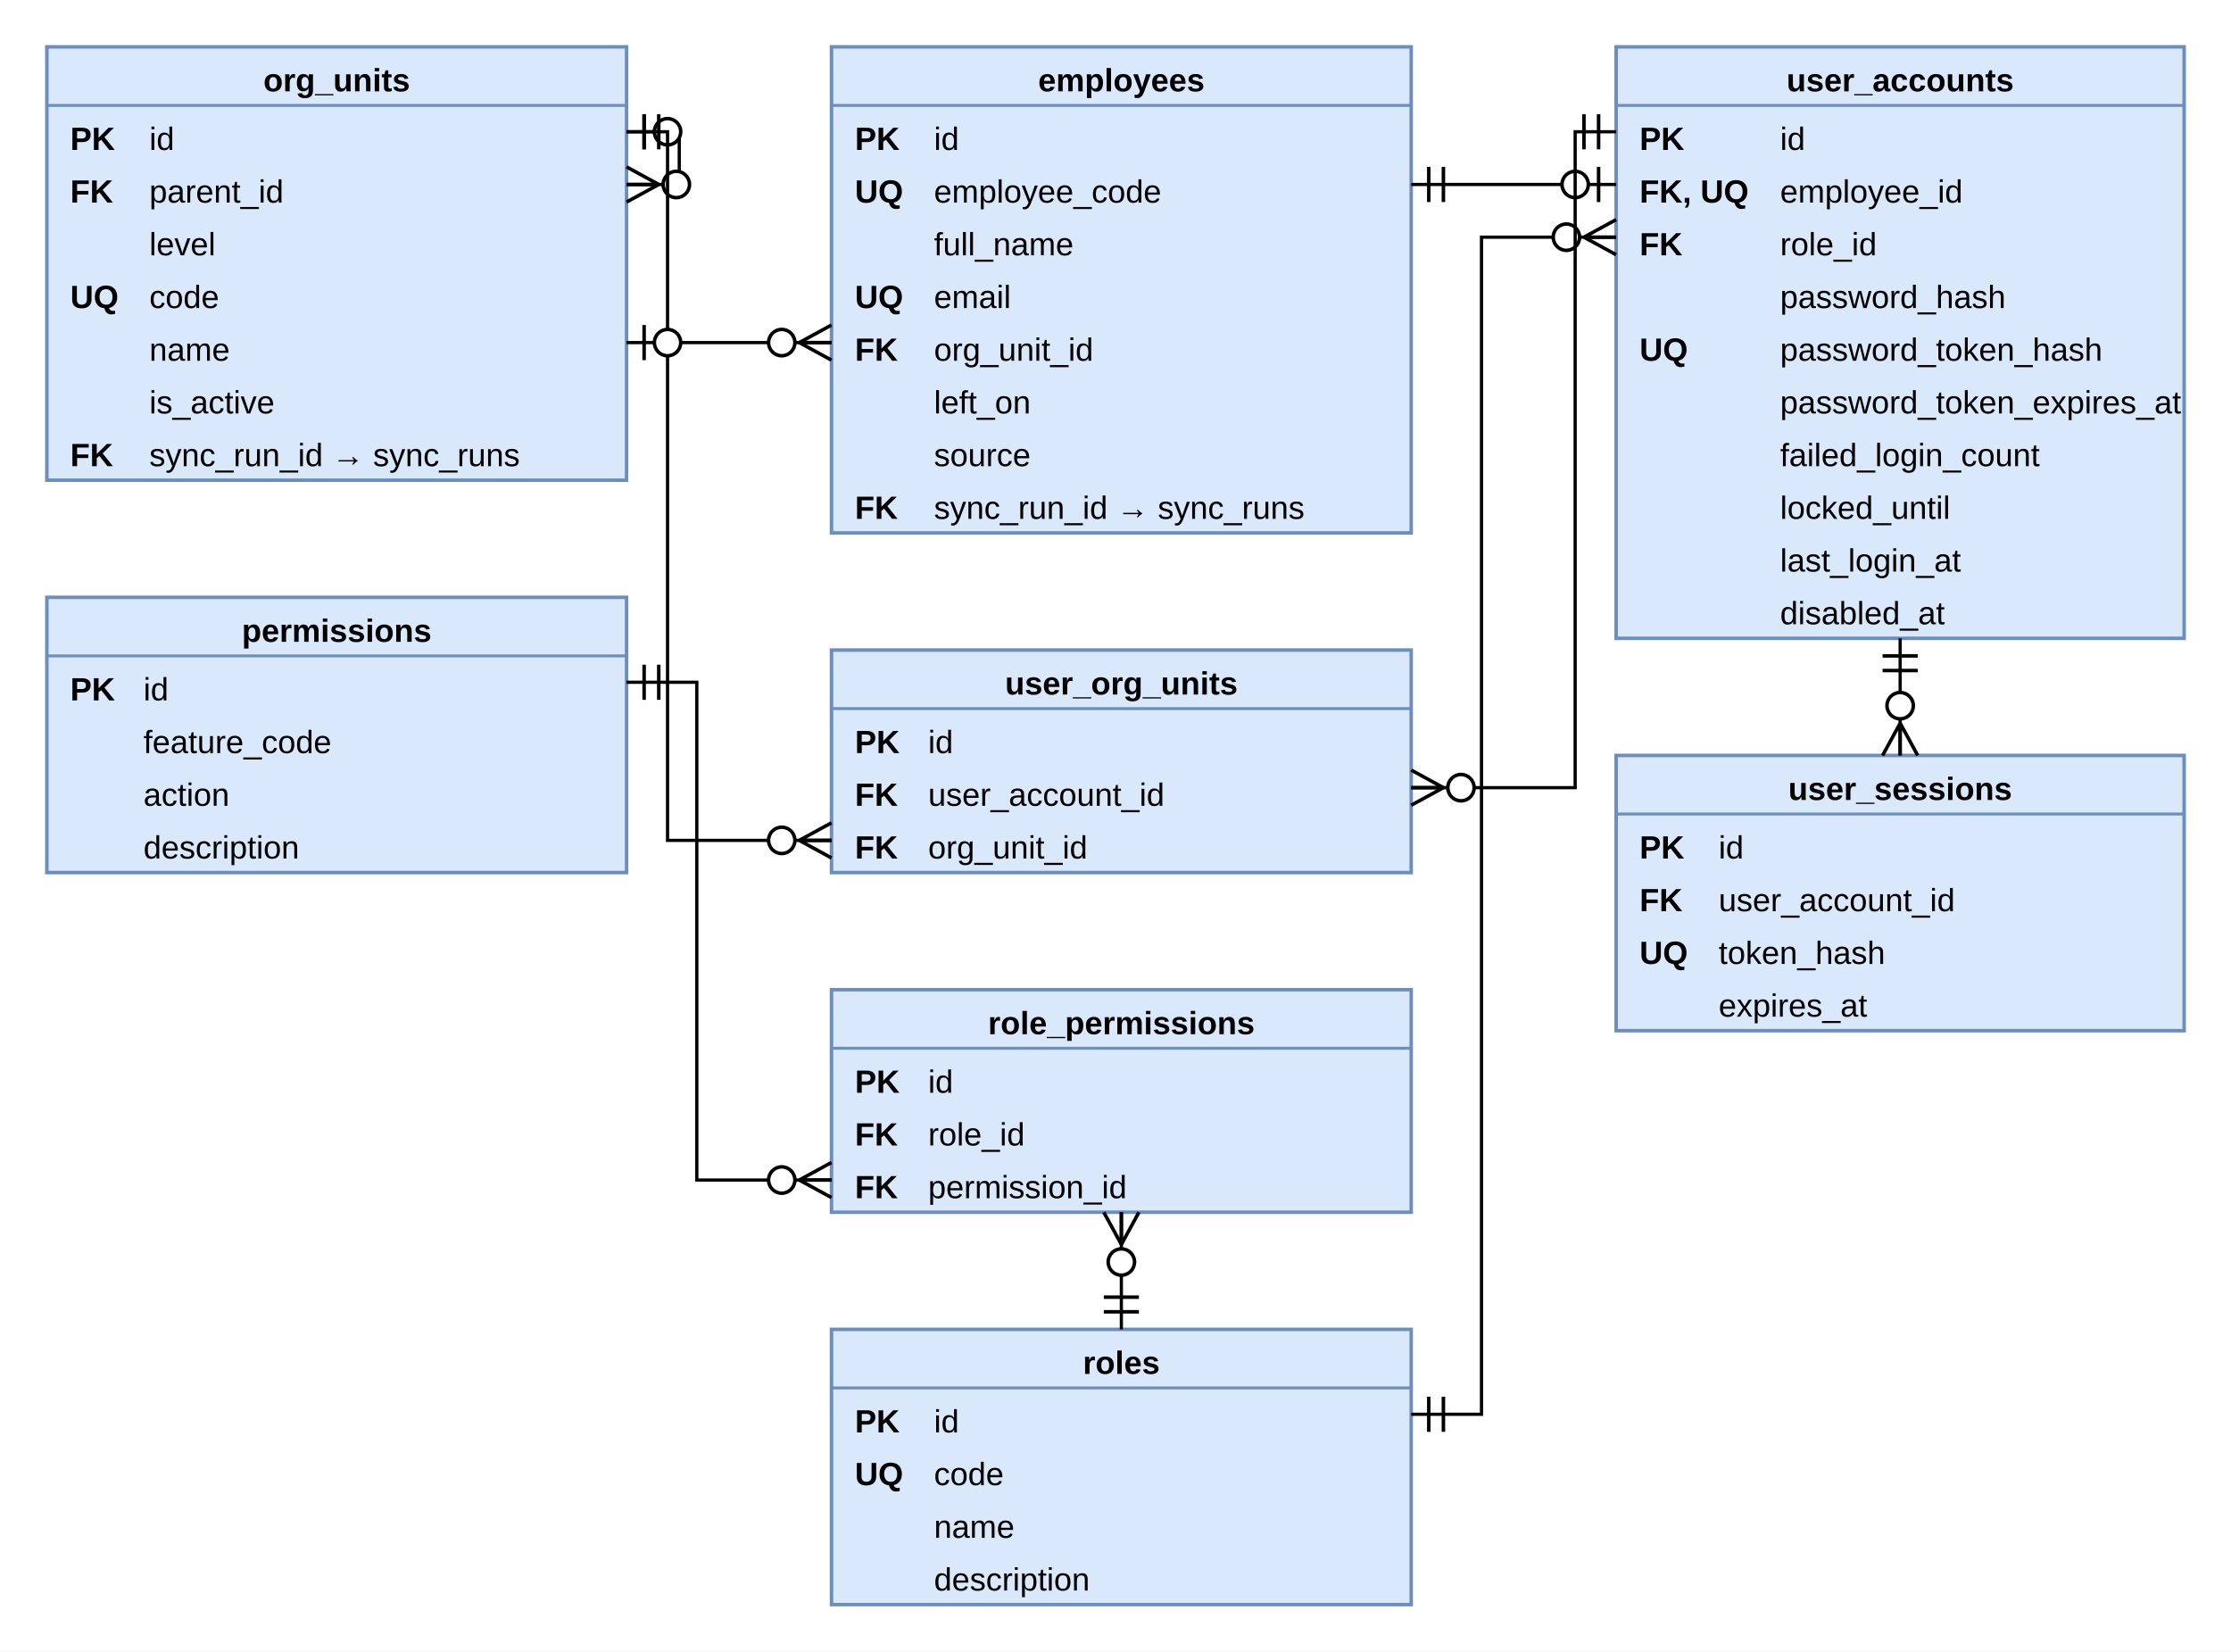
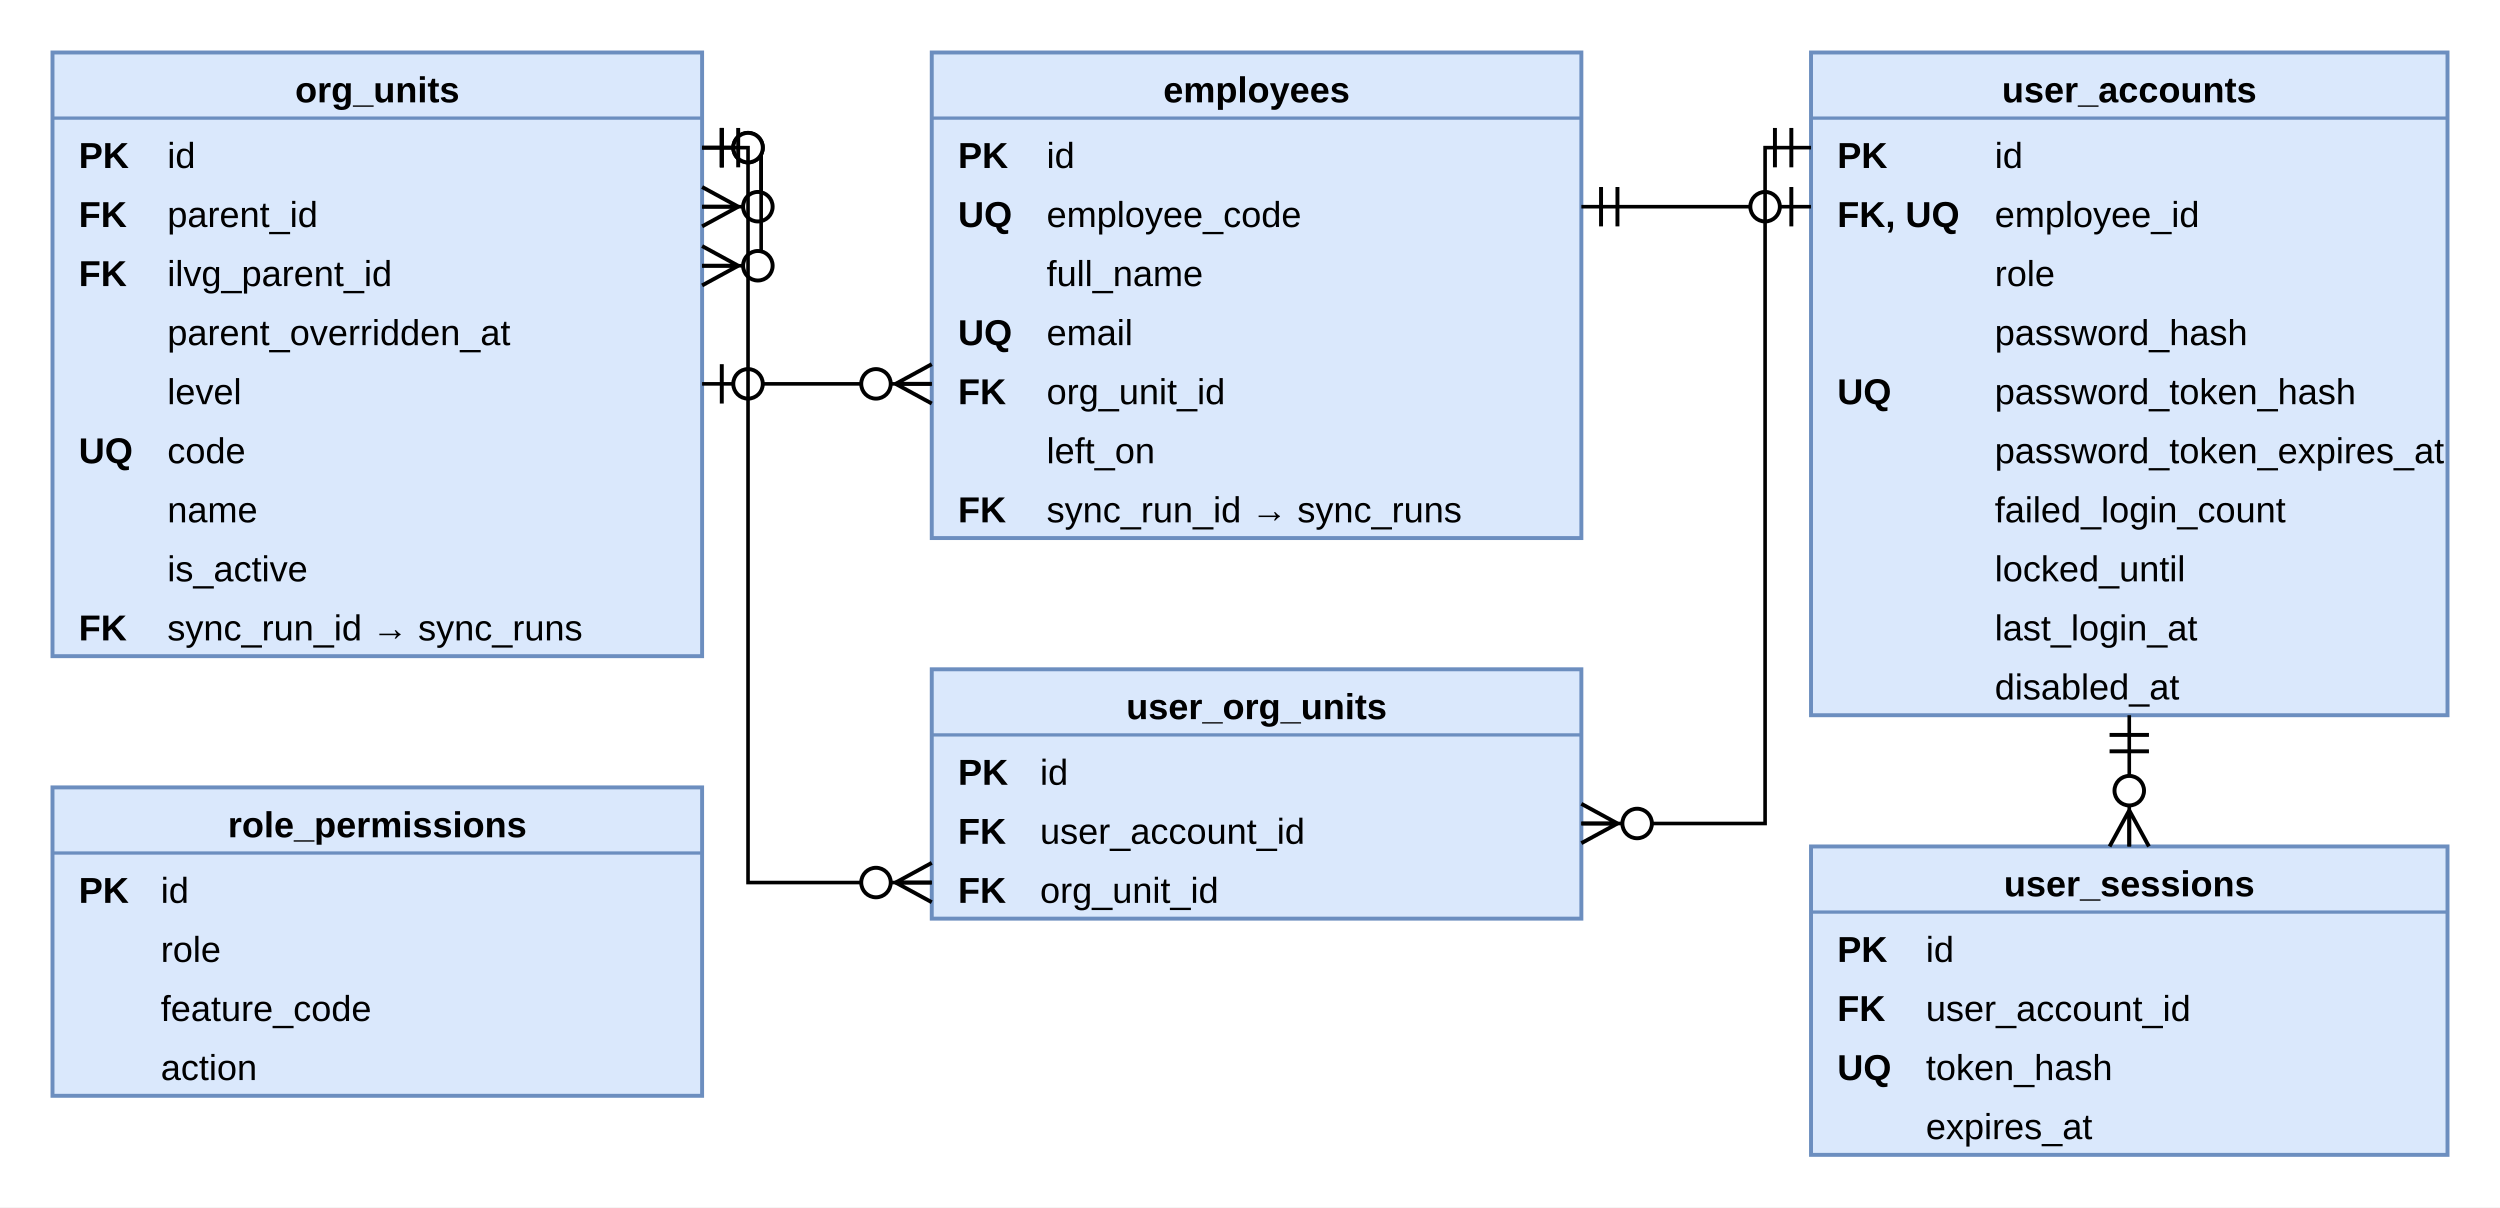
- <svg xmlns="http://www.w3.org/2000/svg" width="762" height="564" viewBox="0 0 762 564" font-family="Liberation Sans, Arial, Helvetica, sans-serif">
+ <svg xmlns="http://www.w3.org/2000/svg" width="762" height="368" viewBox="0 0 762 368" font-family="Liberation Sans, Arial, Helvetica, sans-serif">
  <rect width="100%" height="100%" fill="#ffffff" />
  <g transform="translate(-4.0,-4.0)">
-     <rect x="20" y="20" width="198.0" height="148" fill="#DAE8FC" stroke="#6C8EBF" stroke-width="1.2" />
+     <rect x="20" y="20" width="198.0" height="184" fill="#DAE8FC" stroke="#6C8EBF" stroke-width="1.2" />
    <text x="119.0" y="35.2" font-size="11" fill="#000000" text-anchor="middle" font-weight="bold" xml:space="preserve">org_units</text>
    <line x1="20" y1="40" x2="218.0" y2="40" stroke="#6C8EBF" stroke-width="1" />
    <text x="28.0" y="55.2" font-size="11" fill="#000000" text-anchor="start" font-weight="bold" xml:space="preserve">PK</text>
    <text x="55.0" y="55.2" font-size="11" fill="#000000" text-anchor="start" xml:space="preserve">id</text>
    <text x="28.0" y="73.2" font-size="11" fill="#000000" text-anchor="start" font-weight="bold" xml:space="preserve">FK</text>
    <text x="55.0" y="73.2" font-size="11" fill="#000000" text-anchor="start" xml:space="preserve">parent_id</text>
-     <text x="55.0" y="91.2" font-size="11" fill="#000000" text-anchor="start" xml:space="preserve">level</text>
-     <text x="28.0" y="109.2" font-size="11" fill="#000000" text-anchor="start" font-weight="bold" xml:space="preserve">UQ</text>
-     <text x="55.0" y="109.2" font-size="11" fill="#000000" text-anchor="start" xml:space="preserve">code</text>
-     <text x="55.0" y="127.2" font-size="11" fill="#000000" text-anchor="start" xml:space="preserve">name</text>
-     <text x="55.0" y="145.2" font-size="11" fill="#000000" text-anchor="start" xml:space="preserve">is_active</text>
-     <text x="28.0" y="163.2" font-size="11" fill="#000000" text-anchor="start" font-weight="bold" xml:space="preserve">FK</text>
-     <text x="55.0" y="163.2" font-size="11" fill="#000000" text-anchor="start" xml:space="preserve">sync_run_id → sync_runs</text>
-     <rect x="20" y="208" width="198.0" height="94" fill="#DAE8FC" stroke="#6C8EBF" stroke-width="1.2" />
-     <text x="119.0" y="223.2" font-size="11" fill="#000000" text-anchor="middle" font-weight="bold" xml:space="preserve">permissions</text>
-     <line x1="20" y1="228" x2="218.0" y2="228" stroke="#6C8EBF" stroke-width="1" />
-     <text x="28.0" y="243.2" font-size="11" fill="#000000" text-anchor="start" font-weight="bold" xml:space="preserve">PK</text>
-     <text x="53.0" y="243.2" font-size="11" fill="#000000" text-anchor="start" xml:space="preserve">id</text>
-     <text x="53.0" y="261.2" font-size="11" fill="#000000" text-anchor="start" xml:space="preserve">feature_code</text>
-     <text x="53.0" y="279.2" font-size="11" fill="#000000" text-anchor="start" xml:space="preserve">action</text>
-     <text x="53.0" y="297.2" font-size="11" fill="#000000" text-anchor="start" xml:space="preserve">description</text>
-     <rect x="288.0" y="20" width="198.0" height="166" fill="#DAE8FC" stroke="#6C8EBF" stroke-width="1.2" />
+     <text x="28.0" y="91.2" font-size="11" fill="#000000" text-anchor="start" font-weight="bold" xml:space="preserve">FK</text>
+     <text x="55.0" y="91.2" font-size="11" fill="#000000" text-anchor="start" xml:space="preserve">ilvg_parent_id</text>
+     <text x="55.0" y="109.2" font-size="11" fill="#000000" text-anchor="start" xml:space="preserve">parent_overridden_at</text>
+     <text x="55.0" y="127.2" font-size="11" fill="#000000" text-anchor="start" xml:space="preserve">level</text>
+     <text x="28.0" y="145.2" font-size="11" fill="#000000" text-anchor="start" font-weight="bold" xml:space="preserve">UQ</text>
+     <text x="55.0" y="145.2" font-size="11" fill="#000000" text-anchor="start" xml:space="preserve">code</text>
+     <text x="55.0" y="163.2" font-size="11" fill="#000000" text-anchor="start" xml:space="preserve">name</text>
+     <text x="55.0" y="181.2" font-size="11" fill="#000000" text-anchor="start" xml:space="preserve">is_active</text>
+     <text x="28.0" y="199.2" font-size="11" fill="#000000" text-anchor="start" font-weight="bold" xml:space="preserve">FK</text>
+     <text x="55.0" y="199.2" font-size="11" fill="#000000" text-anchor="start" xml:space="preserve">sync_run_id → sync_runs</text>
+     <rect x="20" y="244" width="198.0" height="94" fill="#DAE8FC" stroke="#6C8EBF" stroke-width="1.2" />
+     <text x="119.0" y="259.2" font-size="11" fill="#000000" text-anchor="middle" font-weight="bold" xml:space="preserve">role_permissions</text>
+     <line x1="20" y1="264" x2="218.0" y2="264" stroke="#6C8EBF" stroke-width="1" />
+     <text x="28.0" y="279.2" font-size="11" fill="#000000" text-anchor="start" font-weight="bold" xml:space="preserve">PK</text>
+     <text x="53.0" y="279.2" font-size="11" fill="#000000" text-anchor="start" xml:space="preserve">id</text>
+     <text x="53.0" y="297.2" font-size="11" fill="#000000" text-anchor="start" xml:space="preserve">role</text>
+     <text x="53.0" y="315.2" font-size="11" fill="#000000" text-anchor="start" xml:space="preserve">feature_code</text>
+     <text x="53.0" y="333.2" font-size="11" fill="#000000" text-anchor="start" xml:space="preserve">action</text>
+     <rect x="288.0" y="20" width="198.0" height="148" fill="#DAE8FC" stroke="#6C8EBF" stroke-width="1.2" />
    <text x="387.0" y="35.2" font-size="11" fill="#000000" text-anchor="middle" font-weight="bold" xml:space="preserve">employees</text>
    <line x1="288.0" y1="40" x2="486.0" y2="40" stroke="#6C8EBF" stroke-width="1" />
    <text x="296.0" y="55.2" font-size="11" fill="#000000" text-anchor="start" font-weight="bold" xml:space="preserve">PK</text>
    <text x="323.0" y="55.2" font-size="11" fill="#000000" text-anchor="start" xml:space="preserve">id</text>
    <text x="296.0" y="73.2" font-size="11" fill="#000000" text-anchor="start" font-weight="bold" xml:space="preserve">UQ</text>
    <text x="323.0" y="73.2" font-size="11" fill="#000000" text-anchor="start" xml:space="preserve">employee_code</text>
    <text x="323.0" y="91.2" font-size="11" fill="#000000" text-anchor="start" xml:space="preserve">full_name</text>
    <text x="296.0" y="109.2" font-size="11" fill="#000000" text-anchor="start" font-weight="bold" xml:space="preserve">UQ</text>
    <text x="323.0" y="109.2" font-size="11" fill="#000000" text-anchor="start" xml:space="preserve">email</text>
    <text x="296.0" y="127.2" font-size="11" fill="#000000" text-anchor="start" font-weight="bold" xml:space="preserve">FK</text>
    <text x="323.0" y="127.2" font-size="11" fill="#000000" text-anchor="start" xml:space="preserve">org_unit_id</text>
    <text x="323.0" y="145.2" font-size="11" fill="#000000" text-anchor="start" xml:space="preserve">left_on</text>
-     <text x="323.0" y="163.2" font-size="11" fill="#000000" text-anchor="start" xml:space="preserve">source</text>
-     <text x="296.0" y="181.2" font-size="11" fill="#000000" text-anchor="start" font-weight="bold" xml:space="preserve">FK</text>
-     <text x="323.0" y="181.2" font-size="11" fill="#000000" text-anchor="start" xml:space="preserve">sync_run_id → sync_runs</text>
-     <rect x="288.0" y="226" width="198.0" height="76" fill="#DAE8FC" stroke="#6C8EBF" stroke-width="1.2" />
-     <text x="387.0" y="241.2" font-size="11" fill="#000000" text-anchor="middle" font-weight="bold" xml:space="preserve">user_org_units</text>
-     <line x1="288.0" y1="246" x2="486.0" y2="246" stroke="#6C8EBF" stroke-width="1" />
-     <text x="296.0" y="261.2" font-size="11" fill="#000000" text-anchor="start" font-weight="bold" xml:space="preserve">PK</text>
-     <text x="321.0" y="261.2" font-size="11" fill="#000000" text-anchor="start" xml:space="preserve">id</text>
+     <text x="296.0" y="163.2" font-size="11" fill="#000000" text-anchor="start" font-weight="bold" xml:space="preserve">FK</text>
+     <text x="323.0" y="163.2" font-size="11" fill="#000000" text-anchor="start" xml:space="preserve">sync_run_id → sync_runs</text>
+     <rect x="288.0" y="208" width="198.0" height="76" fill="#DAE8FC" stroke="#6C8EBF" stroke-width="1.2" />
+     <text x="387.0" y="223.2" font-size="11" fill="#000000" text-anchor="middle" font-weight="bold" xml:space="preserve">user_org_units</text>
+     <line x1="288.0" y1="228" x2="486.0" y2="228" stroke="#6C8EBF" stroke-width="1" />
+     <text x="296.0" y="243.2" font-size="11" fill="#000000" text-anchor="start" font-weight="bold" xml:space="preserve">PK</text>
+     <text x="321.0" y="243.2" font-size="11" fill="#000000" text-anchor="start" xml:space="preserve">id</text>
+     <text x="296.0" y="261.2" font-size="11" fill="#000000" text-anchor="start" font-weight="bold" xml:space="preserve">FK</text>
+     <text x="321.0" y="261.2" font-size="11" fill="#000000" text-anchor="start" xml:space="preserve">user_account_id</text>
    <text x="296.0" y="279.2" font-size="11" fill="#000000" text-anchor="start" font-weight="bold" xml:space="preserve">FK</text>
-     <text x="321.0" y="279.2" font-size="11" fill="#000000" text-anchor="start" xml:space="preserve">user_account_id</text>
-     <text x="296.0" y="297.2" font-size="11" fill="#000000" text-anchor="start" font-weight="bold" xml:space="preserve">FK</text>
-     <text x="321.0" y="297.2" font-size="11" fill="#000000" text-anchor="start" xml:space="preserve">org_unit_id</text>
-     <rect x="288.0" y="342" width="198.0" height="76" fill="#DAE8FC" stroke="#6C8EBF" stroke-width="1.2" />
-     <text x="387.0" y="357.2" font-size="11" fill="#000000" text-anchor="middle" font-weight="bold" xml:space="preserve">role_permissions</text>
-     <line x1="288.0" y1="362" x2="486.0" y2="362" stroke="#6C8EBF" stroke-width="1" />
-     <text x="296.0" y="377.2" font-size="11" fill="#000000" text-anchor="start" font-weight="bold" xml:space="preserve">PK</text>
-     <text x="321.0" y="377.2" font-size="11" fill="#000000" text-anchor="start" xml:space="preserve">id</text>
-     <text x="296.0" y="395.2" font-size="11" fill="#000000" text-anchor="start" font-weight="bold" xml:space="preserve">FK</text>
-     <text x="321.0" y="395.2" font-size="11" fill="#000000" text-anchor="start" xml:space="preserve">role_id</text>
-     <text x="296.0" y="413.2" font-size="11" fill="#000000" text-anchor="start" font-weight="bold" xml:space="preserve">FK</text>
-     <text x="321.0" y="413.2" font-size="11" fill="#000000" text-anchor="start" xml:space="preserve">permission_id</text>
-     <rect x="288.0" y="458" width="198.0" height="94" fill="#DAE8FC" stroke="#6C8EBF" stroke-width="1.2" />
-     <text x="387.0" y="473.2" font-size="11" fill="#000000" text-anchor="middle" font-weight="bold" xml:space="preserve">roles</text>
-     <line x1="288.0" y1="478" x2="486.0" y2="478" stroke="#6C8EBF" stroke-width="1" />
-     <text x="296.0" y="493.2" font-size="11" fill="#000000" text-anchor="start" font-weight="bold" xml:space="preserve">PK</text>
-     <text x="323.0" y="493.2" font-size="11" fill="#000000" text-anchor="start" xml:space="preserve">id</text>
-     <text x="296.0" y="511.2" font-size="11" fill="#000000" text-anchor="start" font-weight="bold" xml:space="preserve">UQ</text>
-     <text x="323.0" y="511.2" font-size="11" fill="#000000" text-anchor="start" xml:space="preserve">code</text>
-     <text x="323.0" y="529.2" font-size="11" fill="#000000" text-anchor="start" xml:space="preserve">name</text>
-     <text x="323.0" y="547.2" font-size="11" fill="#000000" text-anchor="start" xml:space="preserve">description</text>
+     <text x="321.0" y="279.2" font-size="11" fill="#000000" text-anchor="start" xml:space="preserve">org_unit_id</text>
    <rect x="556.0" y="20" width="194.0" height="202" fill="#DAE8FC" stroke="#6C8EBF" stroke-width="1.2" />
    <text x="653.0" y="35.2" font-size="11" fill="#000000" text-anchor="middle" font-weight="bold" xml:space="preserve">user_accounts</text>
    <line x1="556.0" y1="40" x2="750.0" y2="40" stroke="#6C8EBF" stroke-width="1" />
    <text x="564.0" y="55.2" font-size="11" fill="#000000" text-anchor="start" font-weight="bold" xml:space="preserve">PK</text>
    <text x="612.0" y="55.2" font-size="11" fill="#000000" text-anchor="start" xml:space="preserve">id</text>
    <text x="564.0" y="73.2" font-size="11" fill="#000000" text-anchor="start" font-weight="bold" xml:space="preserve">FK, UQ</text>
    <text x="612.0" y="73.2" font-size="11" fill="#000000" text-anchor="start" xml:space="preserve">employee_id</text>
-     <text x="564.0" y="91.2" font-size="11" fill="#000000" text-anchor="start" font-weight="bold" xml:space="preserve">FK</text>
-     <text x="612.0" y="91.2" font-size="11" fill="#000000" text-anchor="start" xml:space="preserve">role_id</text>
+     <text x="612.0" y="91.2" font-size="11" fill="#000000" text-anchor="start" xml:space="preserve">role</text>
    <text x="612.0" y="109.2" font-size="11" fill="#000000" text-anchor="start" xml:space="preserve">password_hash</text>
    <text x="564.0" y="127.2" font-size="11" fill="#000000" text-anchor="start" font-weight="bold" xml:space="preserve">UQ</text>
    <text x="612.0" y="127.2" font-size="11" fill="#000000" text-anchor="start" xml:space="preserve">password_token_hash</text>
    <text x="612.0" y="145.2" font-size="11" fill="#000000" text-anchor="start" xml:space="preserve">password_token_expires_at</text>
    <text x="612.0" y="163.2" font-size="11" fill="#000000" text-anchor="start" xml:space="preserve">failed_login_count</text>
    <text x="612.0" y="181.2" font-size="11" fill="#000000" text-anchor="start" xml:space="preserve">locked_until</text>
    <text x="612.0" y="199.2" font-size="11" fill="#000000" text-anchor="start" xml:space="preserve">last_login_at</text>
    <text x="612.0" y="217.2" font-size="11" fill="#000000" text-anchor="start" xml:space="preserve">disabled_at</text>
    <rect x="556.0" y="262" width="194.0" height="94" fill="#DAE8FC" stroke="#6C8EBF" stroke-width="1.2" />
    <text x="653.0" y="277.2" font-size="11" fill="#000000" text-anchor="middle" font-weight="bold" xml:space="preserve">user_sessions</text>
    <line x1="556.0" y1="282" x2="750.0" y2="282" stroke="#6C8EBF" stroke-width="1" />
    <text x="564.0" y="297.2" font-size="11" fill="#000000" text-anchor="start" font-weight="bold" xml:space="preserve">PK</text>
    <text x="591.0" y="297.2" font-size="11" fill="#000000" text-anchor="start" xml:space="preserve">id</text>
    <text x="564.0" y="315.2" font-size="11" fill="#000000" text-anchor="start" font-weight="bold" xml:space="preserve">FK</text>
    <text x="591.0" y="315.2" font-size="11" fill="#000000" text-anchor="start" xml:space="preserve">user_account_id</text>
    <text x="564.0" y="333.2" font-size="11" fill="#000000" text-anchor="start" font-weight="bold" xml:space="preserve">UQ</text>
    <text x="591.0" y="333.2" font-size="11" fill="#000000" text-anchor="start" xml:space="preserve">token_hash</text>
    <text x="591.0" y="351.2" font-size="11" fill="#000000" text-anchor="start" xml:space="preserve">expires_at</text>
+     <path d="M218.0,121.0 L288.0,121.0" fill="none" stroke="#000000" stroke-width="1.1" />
+     <path d="M277.0,121.0 L288.0,127.0 M277.0,121.0 L288.0,115.0 M277.0,121.0 L288.0,121.0" fill="none" stroke="#000000" stroke-width="1.2" />
+     <circle cx="271.0" cy="121.0" r="4.5" fill="#fff" stroke="#000000" stroke-width="1.2" />
+     <path d="M224.0,115.0 L224.0,127.0" stroke="#000000" stroke-width="1.2" />
+     <circle cx="232.0" cy="121.0" r="4.5" fill="#fff" stroke="#000000" stroke-width="1.2" />
    <path d="M218.0,49.0 L236.0,49.0 L236.0,67.0 L218.0,67.0" fill="none" stroke="#000000" stroke-width="1.1" />
    <path d="M229.0,67.0 L218.0,61.0 M229.0,67.0 L218.0,73.0 M229.0,67.0 L218.0,67.0" fill="none" stroke="#000000" stroke-width="1.2" />
    <circle cx="235.0" cy="67.0" r="4.5" fill="#fff" stroke="#000000" stroke-width="1.2" />
    <path d="M224.0,43.0 L224.0,55.0" stroke="#000000" stroke-width="1.2" />
    <circle cx="232.0" cy="49.0" r="4.5" fill="#fff" stroke="#000000" stroke-width="1.2" />
-     <path d="M218.0,49.0 L232.0,49.0 L232.0,291.0 L288.0,291.0" fill="none" stroke="#000000" stroke-width="1.1" />
-     <path d="M277.0,291.0 L288.0,297.0 M277.0,291.0 L288.0,285.0 M277.0,291.0 L288.0,291.0" fill="none" stroke="#000000" stroke-width="1.2" />
-     <circle cx="271.0" cy="291.0" r="4.5" fill="#fff" stroke="#000000" stroke-width="1.2" />
+     <path d="M218.0,49.0 L236.0,49.0 L236.0,85.0 L218.0,85.0" fill="none" stroke="#000000" stroke-width="1.1" />
+     <path d="M229.0,85.0 L218.0,79.0 M229.0,85.0 L218.0,91.0 M229.0,85.0 L218.0,85.0" fill="none" stroke="#000000" stroke-width="1.2" />
+     <circle cx="235.0" cy="85.0" r="4.5" fill="#fff" stroke="#000000" stroke-width="1.2" />
+     <path d="M224.0,43.0 L224.0,55.0" stroke="#000000" stroke-width="1.2" />
+     <circle cx="232.0" cy="49.0" r="4.5" fill="#fff" stroke="#000000" stroke-width="1.2" />
+     <path d="M218.0,49.0 L232.0,49.0 L232.0,273.0 L288.0,273.0" fill="none" stroke="#000000" stroke-width="1.1" />
+     <path d="M277.0,273.0 L288.0,279.0 M277.0,273.0 L288.0,267.0 M277.0,273.0 L288.0,273.0" fill="none" stroke="#000000" stroke-width="1.2" />
+     <circle cx="271.0" cy="273.0" r="4.5" fill="#fff" stroke="#000000" stroke-width="1.2" />
    <path d="M224.0,43.0 L224.0,55.0" stroke="#000000" stroke-width="1.2" />
    <path d="M229.0,43.0 L229.0,55.0" stroke="#000000" stroke-width="1.2" />
-     <path d="M218.0,121.0 L288.0,121.0" fill="none" stroke="#000000" stroke-width="1.1" />
-     <path d="M277.0,121.0 L288.0,127.0 M277.0,121.0 L288.0,115.0 M277.0,121.0 L288.0,121.0" fill="none" stroke="#000000" stroke-width="1.2" />
-     <circle cx="271.0" cy="121.0" r="4.5" fill="#fff" stroke="#000000" stroke-width="1.2" />
-     <path d="M224.0,115.0 L224.0,127.0" stroke="#000000" stroke-width="1.2" />
-     <circle cx="232.0" cy="121.0" r="4.5" fill="#fff" stroke="#000000" stroke-width="1.2" />
-     <path d="M218.0,237.0 L242.0,237.0 L242.0,407.0 L288.0,407.0" fill="none" stroke="#000000" stroke-width="1.1" />
-     <path d="M277.0,407.0 L288.0,413.0 M277.0,407.0 L288.0,401.0 M277.0,407.0 L288.0,407.0" fill="none" stroke="#000000" stroke-width="1.2" />
-     <circle cx="271.0" cy="407.0" r="4.5" fill="#fff" stroke="#000000" stroke-width="1.2" />
-     <path d="M224.0,231.0 L224.0,243.0" stroke="#000000" stroke-width="1.2" />
-     <path d="M229.0,231.0 L229.0,243.0" stroke="#000000" stroke-width="1.2" />
    <path d="M486.0,67.0 L556.0,67.0" fill="none" stroke="#000000" stroke-width="1.1" />
    <path d="M550.0,73.0 L550.0,61.0" stroke="#000000" stroke-width="1.2" />
    <circle cx="542.0" cy="67.0" r="4.5" fill="#fff" stroke="#000000" stroke-width="1.2" />
    <path d="M492.0,61.0 L492.0,73.0" stroke="#000000" stroke-width="1.2" />
    <path d="M497.0,61.0 L497.0,73.0" stroke="#000000" stroke-width="1.2" />
-     <path d="M486.0,487.0 L510.0,487.0 L510.0,85.0 L556.0,85.0" fill="none" stroke="#000000" stroke-width="1.1" />
-     <path d="M545.0,85.0 L556.0,91.0 M545.0,85.0 L556.0,79.0 M545.0,85.0 L556.0,85.0" fill="none" stroke="#000000" stroke-width="1.2" />
-     <circle cx="539.0" cy="85.0" r="4.5" fill="#fff" stroke="#000000" stroke-width="1.2" />
-     <path d="M492.0,481.0 L492.0,493.0" stroke="#000000" stroke-width="1.2" />
-     <path d="M497.0,481.0 L497.0,493.0" stroke="#000000" stroke-width="1.2" />
-     <path d="M387.0,458.0 L387.0,418.0" fill="none" stroke="#000000" stroke-width="1.1" />
-     <path d="M387.0,429.0 L393.0,418.0 M387.0,429.0 L381.0,418.0 M387.0,429.0 L387.0,418.0" fill="none" stroke="#000000" stroke-width="1.2" />
-     <circle cx="387.0" cy="435.0" r="4.5" fill="#fff" stroke="#000000" stroke-width="1.2" />
-     <path d="M381.0,452.0 L393.0,452.0" stroke="#000000" stroke-width="1.2" />
-     <path d="M381.0,447.0 L393.0,447.0" stroke="#000000" stroke-width="1.2" />
+     <path d="M556.0,49.0 L542.0,49.0 L542.0,255.0 L486.0,255.0" fill="none" stroke="#000000" stroke-width="1.1" />
+     <path d="M497.0,255.0 L486.0,249.0 M497.0,255.0 L486.0,261.0 M497.0,255.0 L486.0,255.0" fill="none" stroke="#000000" stroke-width="1.2" />
+     <circle cx="503.0" cy="255.0" r="4.5" fill="#fff" stroke="#000000" stroke-width="1.2" />
+     <path d="M550.0,55.0 L550.0,43.0" stroke="#000000" stroke-width="1.2" />
+     <path d="M545.0,55.0 L545.0,43.0" stroke="#000000" stroke-width="1.2" />
    <path d="M653.0,222.0 L653.0,262.0" fill="none" stroke="#000000" stroke-width="1.1" />
    <path d="M653.0,251.0 L647.0,262.0 M653.0,251.0 L659.0,262.0 M653.0,251.0 L653.0,262.0" fill="none" stroke="#000000" stroke-width="1.2" />
    <circle cx="653.0" cy="245.0" r="4.5" fill="#fff" stroke="#000000" stroke-width="1.2" />
    <path d="M659.0,228.0 L647.0,228.0" stroke="#000000" stroke-width="1.2" />
    <path d="M659.0,233.0 L647.0,233.0" stroke="#000000" stroke-width="1.2" />
-     <path d="M556.0,49.0 L542.0,49.0 L542.0,273.0 L486.0,273.0" fill="none" stroke="#000000" stroke-width="1.1" />
-     <path d="M497.0,273.0 L486.0,267.0 M497.0,273.0 L486.0,279.0 M497.0,273.0 L486.0,273.0" fill="none" stroke="#000000" stroke-width="1.2" />
-     <circle cx="503.0" cy="273.0" r="4.5" fill="#fff" stroke="#000000" stroke-width="1.2" />
-     <path d="M550.0,55.0 L550.0,43.0" stroke="#000000" stroke-width="1.2" />
-     <path d="M545.0,55.0 L545.0,43.0" stroke="#000000" stroke-width="1.2" />
  </g>
</svg>
